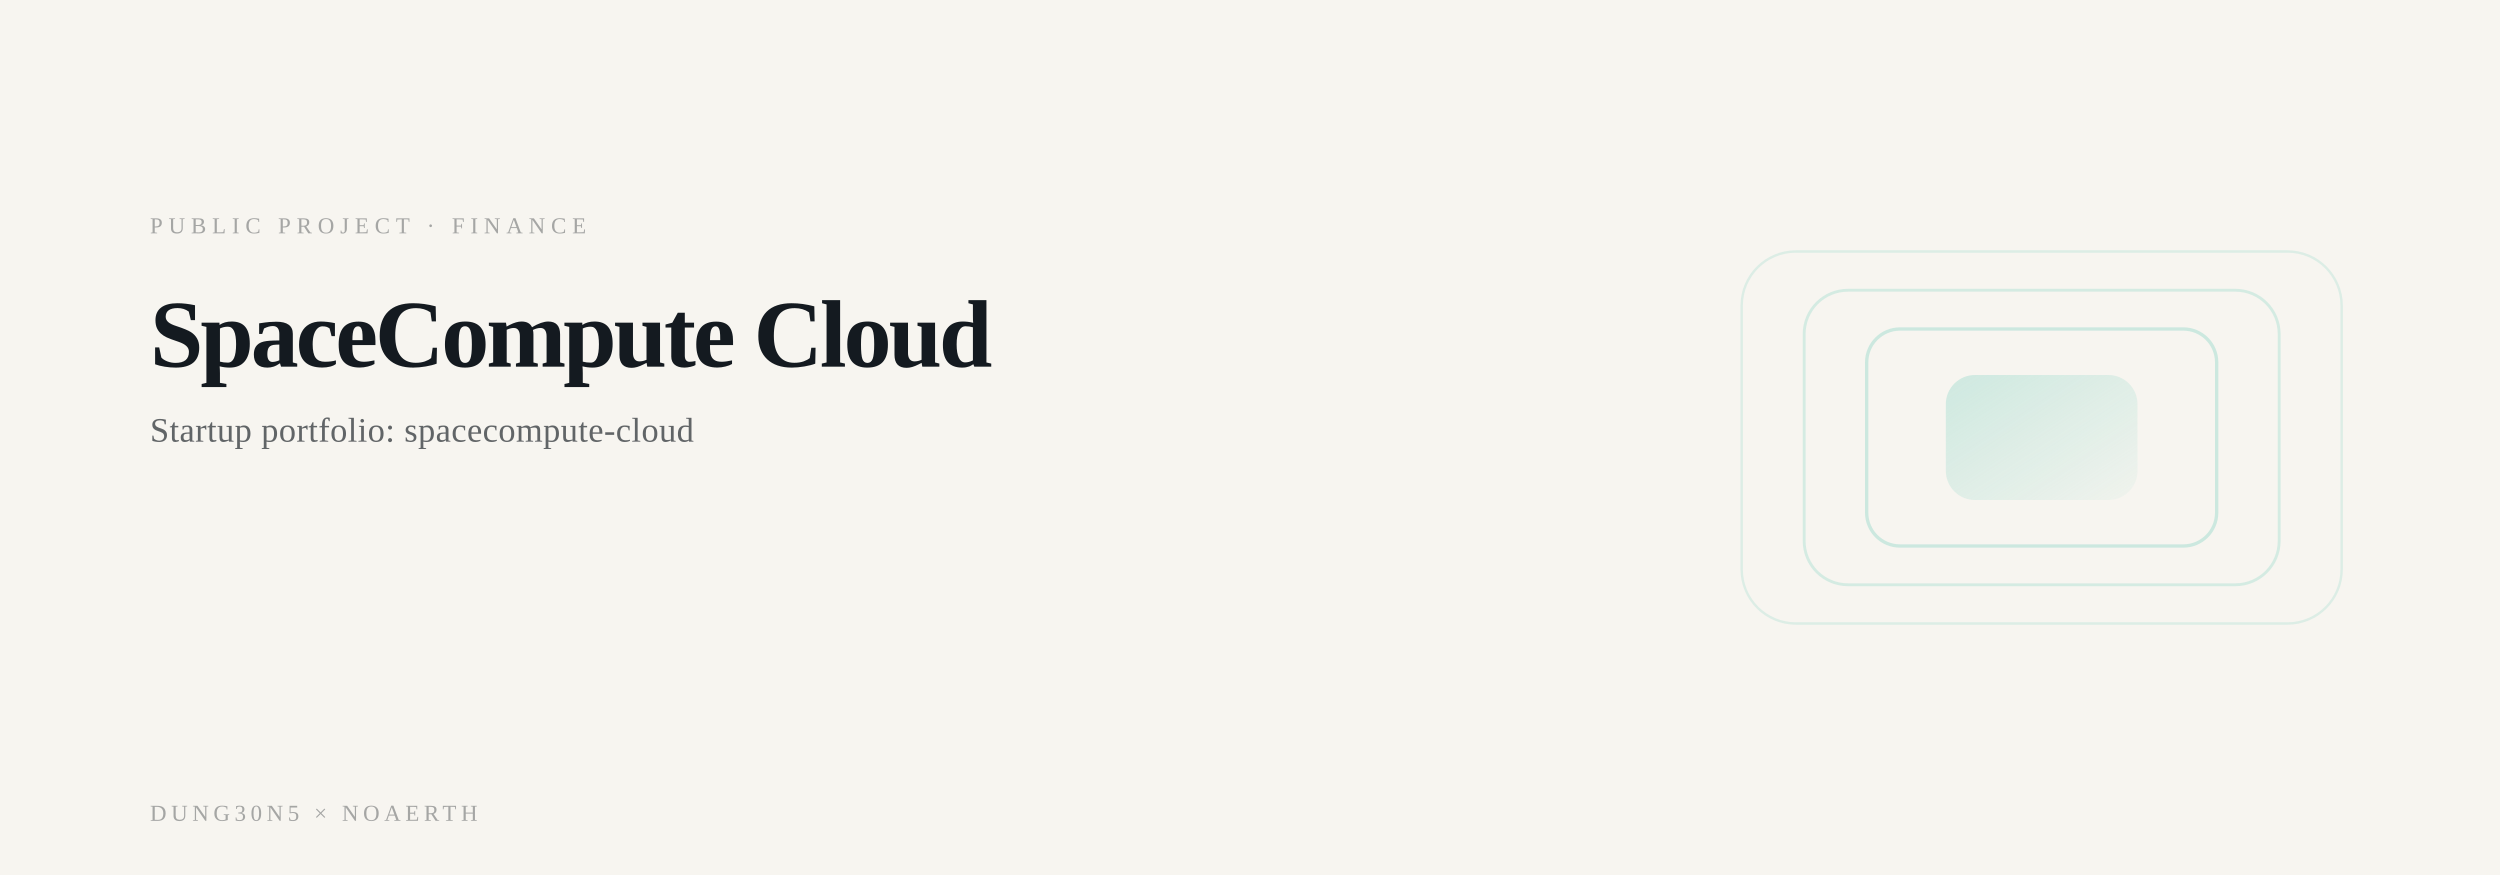
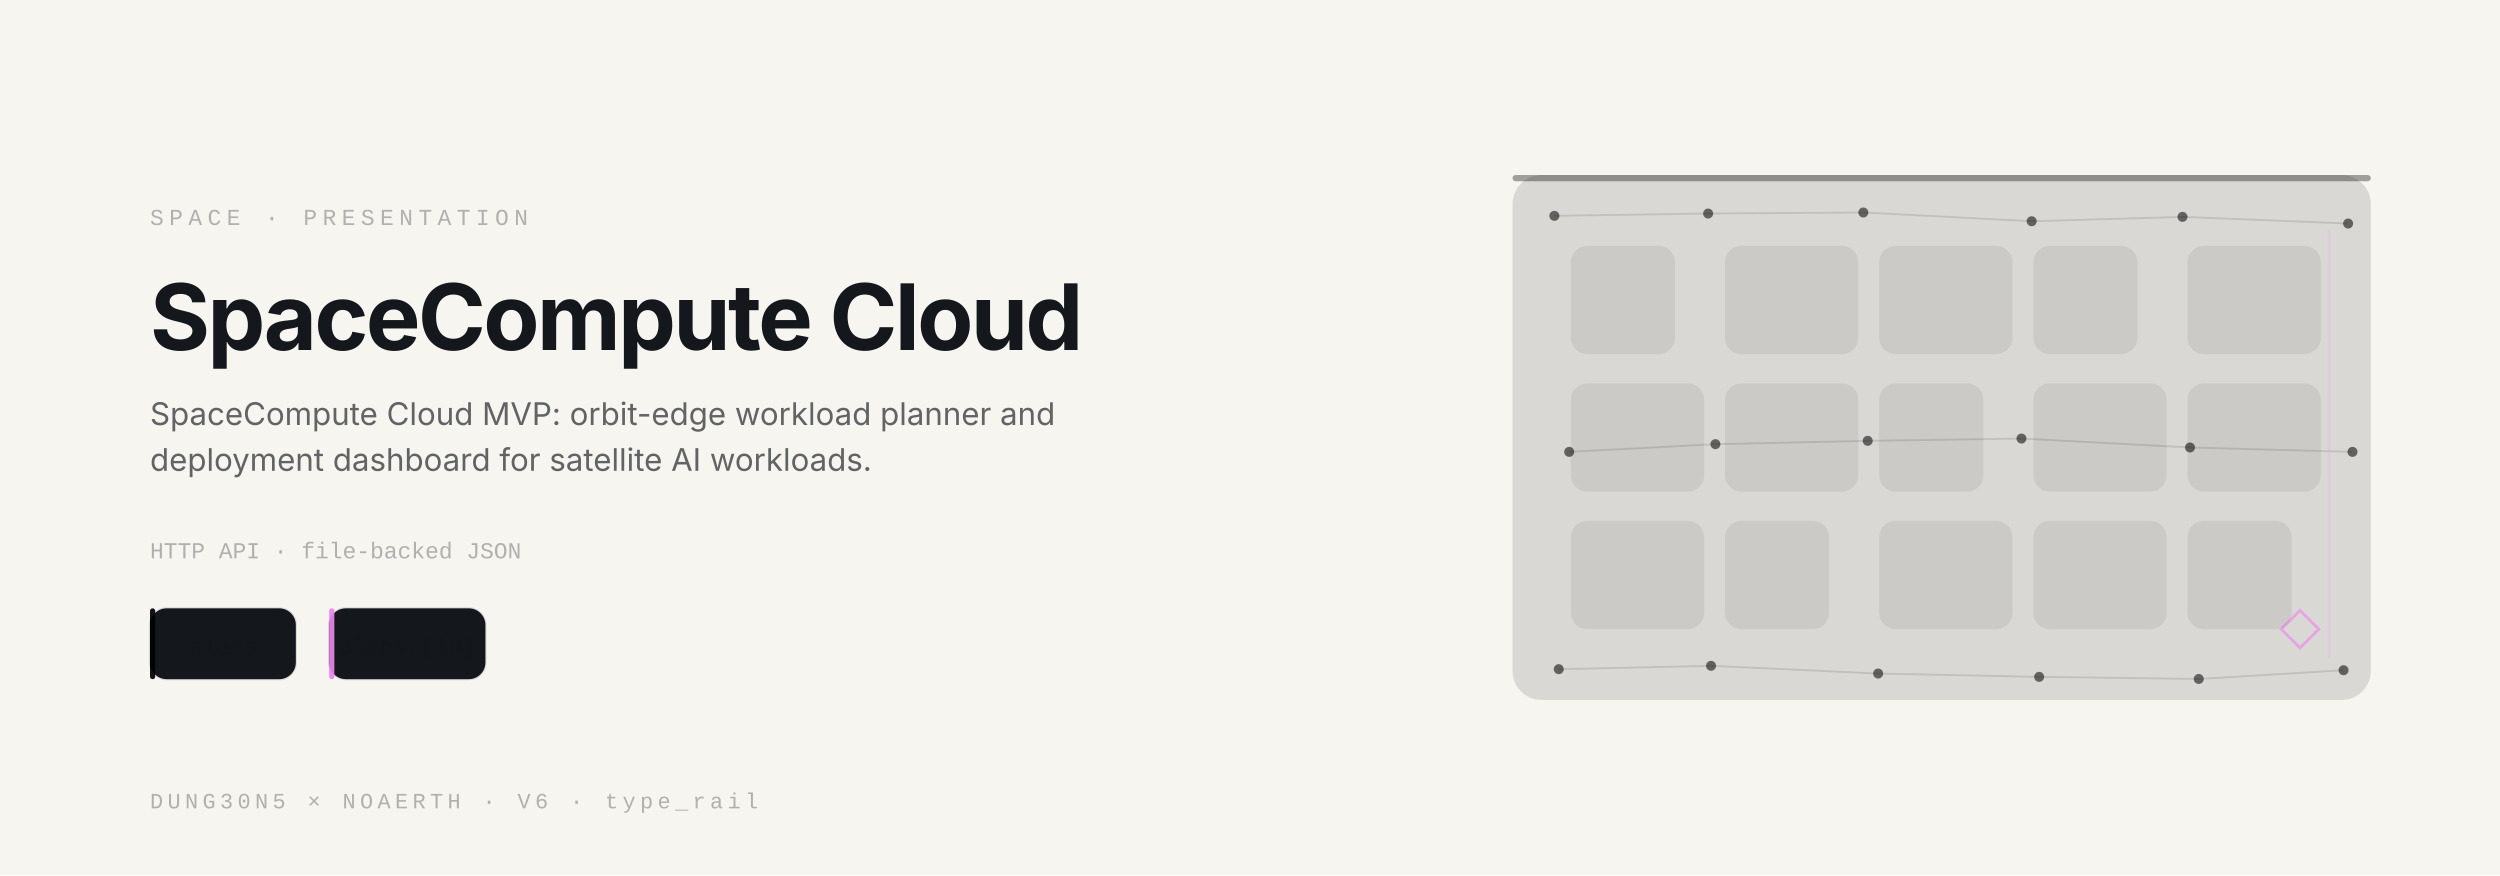
- <svg xmlns="http://www.w3.org/2000/svg" viewBox="0 0 1200 420" width="1200" height="420" role="img" aria-label="SpaceCompute Cloud: ledger columns with allocation flow between them. Motion depicts capital enters, allocates across positions, and settles into an outcome.">
-   <defs>
-     <linearGradient id="hero-spacecompute-cloud-light-a" x1="0" y1="0" x2="1" y2="1">
-       <stop offset="0" stop-color="#7fd1c1" stop-opacity="0.85" />
-       <stop offset="1" stop-color="#7fd1c1" stop-opacity="0.15" />
-     </linearGradient>
-   </defs>
+ <svg xmlns="http://www.w3.org/2000/svg" viewBox="0 0 1200 420" width="1200" height="420" role="img" aria-label="SpaceCompute Cloud: a composed grid assembles and a sweep resolves it">
  <rect width="1200" height="420" fill="#f7f5f0" />
-   <rect x="896" y="157.92" width="168" height="104.16" rx="16" fill="none" stroke="#7fd1c1" stroke-width="1.60" opacity="0.36" />
-   <rect x="866" y="139.32" width="228" height="141.36" rx="21" fill="none" stroke="#7fd1c1" stroke-width="1.38" opacity="0.29" />
-   <rect x="836" y="120.72" width="288" height="178.56" rx="26" fill="none" stroke="#7fd1c1" stroke-width="1.16" opacity="0.23" />
-   <rect x="934" y="180" width="92" height="60" rx="14" fill="url(#hero-spacecompute-cloud-light-a)" opacity="0.40" />
-   <text x="72" y="112" fill="#141a205c" font-size="11" letter-spacing="2.8">PUBLIC PROJECT · FINANCE</text>
-   <text x="72" y="176" fill="#141a20" font-size="46" font-weight="660" letter-spacing="-1.4">SpaceCompute Cloud</text>
-   <text x="72" y="212" fill="#141a20a8" font-size="16.5" letter-spacing="0.2">Startup portfolio: spacecompute-cloud</text>
-   <rect x="72" y="266" width="106" height="40" rx="9" fill="#141a20" fill-opacity="0.05" stroke="#f4efe424" stroke-width="1.1" opacity="0">
-     <animate attributeName="opacity" from="0" to="1" dur="0.5s" begin="0.50s" fill="freeze" />
-   </rect>
-   <rect x="72" y="266" width="2.5" height="40" rx="1.2" fill="#7fd1c1" opacity="0">
-     <animate attributeName="opacity" from="0" to="0.9" dur="0.5s" begin="0.50s" fill="freeze" />
-   </rect>
-   <text x="125" y="291" fill="#141a20" font-size="11.5" text-anchor="middle" font-family="ui-monospace,SFMono-Regular,Menlo,monospace" opacity="0">capital<animate attributeName="opacity" from="0" to="1" dur="0.5s" begin="0.65s" fill="freeze" />
-   </text>
-   <rect x="194" y="266" width="106" height="40" rx="9" fill="#141a20" fill-opacity="0.05" stroke="#f4efe424" stroke-width="1.1" opacity="0">
-     <animate attributeName="opacity" from="0" to="1" dur="0.5s" begin="1.00s" fill="freeze" />
-   </rect>
-   <rect x="194" y="266" width="2.5" height="40" rx="1.2" fill="#7fd1c1" opacity="0">
-     <animate attributeName="opacity" from="0" to="0.9" dur="0.5s" begin="1.00s" fill="freeze" />
-   </rect>
-   <text x="247" y="291" fill="#141a20" font-size="11.5" text-anchor="middle" font-family="ui-monospace,SFMono-Regular,Menlo,monospace" opacity="0">allocate<animate attributeName="opacity" from="0" to="1" dur="0.5s" begin="1.15s" fill="freeze" />
-   </text>
-   <rect x="316" y="266" width="106" height="40" rx="9" fill="#141a20" fill-opacity="0.05" stroke="#f4efe424" stroke-width="1.1" opacity="0">
-     <animate attributeName="opacity" from="0" to="1" dur="0.5s" begin="1.50s" fill="freeze" />
-   </rect>
-   <rect x="316" y="266" width="2.5" height="40" rx="1.2" fill="#7fd1c1" opacity="0">
-     <animate attributeName="opacity" from="0" to="0.9" dur="0.5s" begin="1.50s" fill="freeze" />
-   </rect>
-   <text x="369" y="291" fill="#141a20" font-size="11.5" text-anchor="middle" font-family="ui-monospace,SFMono-Regular,Menlo,monospace" opacity="0">mark<animate attributeName="opacity" from="0" to="1" dur="0.5s" begin="1.65s" fill="freeze" />
-   </text>
-   <rect x="438" y="266" width="106" height="40" rx="9" fill="#141a20" fill-opacity="0.05" stroke="#f4efe424" stroke-width="1.1" opacity="0">
-     <animate attributeName="opacity" from="0" to="1" dur="0.5s" begin="2.00s" fill="freeze" />
-   </rect>
-   <rect x="438" y="266" width="2.5" height="40" rx="1.2" fill="#e7c27a" opacity="0">
-     <animate attributeName="opacity" from="0" to="0.9" dur="0.5s" begin="2.00s" fill="freeze" />
-   </rect>
-   <text x="491" y="291" fill="#141a20" font-size="11.5" text-anchor="middle" font-family="ui-monospace,SFMono-Regular,Menlo,monospace" opacity="0">settle<animate attributeName="opacity" from="0" to="1" dur="0.5s" begin="2.15s" fill="freeze" />
-   </text>
-   <text x="72" y="394" fill="#141a205c" font-size="11" letter-spacing="2.2">DUNG30N5 × NOAERTH</text>
+   <text x="72" y="108" font-family="ui-monospace, SFMono-Regular, Menlo, Monaco, Consolas, 'Liberation Mono', monospace" font-size="11" letter-spacing="2.6" fill="#14171c4f">SPACE · PRESENTATION</text>
+   <text x="72" y="168" font-family="-apple-system, BlinkMacSystemFont, 'Segoe UI', Inter, Helvetica, Arial, sans-serif" font-size="44" font-weight="660" letter-spacing="-1.2" fill="#14171c">SpaceCompute Cloud</text>
+   <text x="72" y="204" font-family="-apple-system, BlinkMacSystemFont, 'Segoe UI', Inter, Helvetica, Arial, sans-serif" font-size="15" fill="#14171ca8">SpaceCompute Cloud MVP: orbit-edge workload planner and</text>
+   <text x="72" y="226" font-family="-apple-system, BlinkMacSystemFont, 'Segoe UI', Inter, Helvetica, Arial, sans-serif" font-size="15" fill="#14171ca8">deployment dashboard for satellite AI workloads.</text>
+   <text x="72" y="268" font-family="ui-monospace, SFMono-Regular, Menlo, Monaco, Consolas, 'Liberation Mono', monospace" font-size="11" fill="#14171c4f">HTTP API · file-backed JSON</text>
+   <rect x="72.0" y="292.0" width="70.0" height="34.0" rx="8" fill="#14171c" stroke="#14171c1f" stroke-width="1.1" />
+   <rect x="72.0" y="292.0" width="2.5" height="34.0" rx="1.2" fill="mint" opacity="0.92" />
+   <text x="107.0" y="314" font-family="ui-monospace, SFMono-Regular, Menlo, Monaco, Consolas, 'Liberation Mono', monospace" font-size="11" fill="#14171c" fill-opacity="0.82" text-anchor="middle">plans</text>
+   <rect x="158.0" y="292.0" width="75.0" height="34.0" rx="8" fill="#14171c" stroke="#14171c1f" stroke-width="1.1" />
+   <rect x="158.0" y="292.0" width="2.5" height="34.0" rx="1.2" fill="violet" opacity="0.92" />
+   <text x="195.5" y="314" font-family="ui-monospace, SFMono-Regular, Menlo, Monaco, Consolas, 'Liberation Mono', monospace" font-size="11" fill="#14171c" fill-opacity="0.82" text-anchor="middle">plans/[id]</text>
+   <rect x="726.0" y="84.0" width="412.0" height="252.0" rx="14" fill="mint" fill-opacity="0.12" />
+   <rect x="729.0" y="87.0" width="406.0" height="246.0" rx="12" fill="none" stroke="mint" stroke-width="1" stroke-opacity="0.18" />
+   <line x1="746.1" y1="103.6" x2="819.9" y2="102.5" stroke="#14171c1f" stroke-width="0.9" />
+   <line x1="819.9" y1="102.5" x2="894.4" y2="102.0" stroke="#14171c1f" stroke-width="0.9" />
+   <line x1="894.4" y1="102.0" x2="975.2" y2="106.2" stroke="#14171c1f" stroke-width="0.9" />
+   <line x1="975.2" y1="106.2" x2="1047.6" y2="104.1" stroke="#14171c1f" stroke-width="0.9" />
+   <line x1="1047.6" y1="104.1" x2="1127.1" y2="107.3" stroke="#14171c1f" stroke-width="0.9" />
+   <line x1="753.2" y1="216.9" x2="823.4" y2="213.2" stroke="#14171c1f" stroke-width="0.9" />
+   <line x1="823.4" y1="213.2" x2="896.5" y2="211.6" stroke="#14171c1f" stroke-width="0.9" />
+   <line x1="896.5" y1="211.6" x2="970.3" y2="210.5" stroke="#14171c1f" stroke-width="0.9" />
+   <line x1="970.3" y1="210.5" x2="1051.2" y2="214.8" stroke="#14171c1f" stroke-width="0.9" />
+   <line x1="1051.2" y1="214.8" x2="1129.2" y2="216.9" stroke="#14171c1f" stroke-width="0.9" />
+   <line x1="748.2" y1="321.2" x2="821.3" y2="319.6" stroke="#14171c1f" stroke-width="0.9" />
+   <line x1="821.3" y1="319.6" x2="901.5" y2="323.3" stroke="#14171c1f" stroke-width="0.9" />
+   <line x1="901.5" y1="323.3" x2="978.8" y2="324.9" stroke="#14171c1f" stroke-width="0.9" />
+   <line x1="978.8" y1="324.9" x2="1055.4" y2="325.9" stroke="#14171c1f" stroke-width="0.9" />
+   <line x1="1055.4" y1="325.9" x2="1124.9" y2="321.7" stroke="#14171c1f" stroke-width="0.9" />
+   <circle cx="746.1" cy="103.6" r="2.4" fill="mint" opacity="0.55" />
+   <circle cx="819.9" cy="102.5" r="2.4" fill="mint" opacity="0.55" />
+   <circle cx="894.4" cy="102.0" r="2.4" fill="mint" opacity="0.55" />
+   <circle cx="975.2" cy="106.2" r="2.4" fill="mint" opacity="0.55" />
+   <circle cx="1047.6" cy="104.1" r="2.4" fill="mint" opacity="0.55" />
+   <circle cx="1127.1" cy="107.3" r="2.4" fill="mint" opacity="0.55" />
+   <circle cx="753.2" cy="216.9" r="2.4" fill="mint" opacity="0.55" />
+   <circle cx="823.4" cy="213.2" r="2.4" fill="mint" opacity="0.55" />
+   <circle cx="896.5" cy="211.6" r="2.4" fill="mint" opacity="0.55" />
+   <circle cx="970.3" cy="210.5" r="2.4" fill="mint" opacity="0.55" />
+   <circle cx="1051.2" cy="214.8" r="2.4" fill="mint" opacity="0.55" />
+   <circle cx="1129.2" cy="216.9" r="2.4" fill="mint" opacity="0.55" />
+   <circle cx="748.2" cy="321.2" r="2.4" fill="mint" opacity="0.55" />
+   <circle cx="821.3" cy="319.6" r="2.4" fill="mint" opacity="0.55" />
+   <circle cx="901.5" cy="323.3" r="2.4" fill="mint" opacity="0.55" />
+   <circle cx="978.8" cy="324.9" r="2.4" fill="mint" opacity="0.55" />
+   <circle cx="1055.4" cy="325.9" r="2.4" fill="mint" opacity="0.55" />
+   <circle cx="1124.9" cy="321.7" r="2.4" fill="mint" opacity="0.55" />
+   <rect x="726.0" y="84.0" width="412.0" height="3" rx="1.5" fill="mint" opacity="0.35" />
+   <path d="M1095.0 302.0 l9 -9 l9 9 l-9 9 z" fill="none" stroke="violet" stroke-width="1.4" opacity="0.6" />
+   <rect x="754" y="118" width="50" height="52" rx="8" fill="mint" fill-opacity="0.08" stroke="mint" stroke-width="1" stroke-opacity="0.4" opacity="0.85" />
+   <rect x="828" y="118" width="64" height="52" rx="8" fill="mint" fill-opacity="0.08" stroke="mint" stroke-width="1" stroke-opacity="0.4" opacity="0.85" />
+   <rect x="902" y="118" width="64" height="52" rx="8" fill="mint" fill-opacity="0.08" stroke="mint" stroke-width="1" stroke-opacity="0.4" opacity="0.85" />
+   <rect x="976" y="118" width="50" height="52" rx="8" fill="mint" fill-opacity="0.08" stroke="mint" stroke-width="1" stroke-opacity="0.4" opacity="0.85" />
+   <rect x="1050" y="118" width="64" height="52" rx="8" fill="mint" fill-opacity="0.08" stroke="mint" stroke-width="1" stroke-opacity="0.4" opacity="0.85" />
+   <rect x="754" y="184" width="64" height="52" rx="8" fill="mint" fill-opacity="0.08" stroke="mint" stroke-width="1" stroke-opacity="0.4" opacity="0.85" />
+   <rect x="828" y="184" width="64" height="52" rx="8" fill="mint" fill-opacity="0.08" stroke="mint" stroke-width="1" stroke-opacity="0.4" opacity="0.85" />
+   <rect x="902" y="184" width="50" height="52" rx="8" fill="mint" fill-opacity="0.08" stroke="mint" stroke-width="1" stroke-opacity="0.4" opacity="0.85" />
+   <rect x="976" y="184" width="64" height="52" rx="8" fill="mint" fill-opacity="0.08" stroke="mint" stroke-width="1" stroke-opacity="0.4" opacity="0.85" />
+   <rect x="1050" y="184" width="64" height="52" rx="8" fill="mint" fill-opacity="0.08" stroke="mint" stroke-width="1" stroke-opacity="0.4" opacity="0.85" />
+   <rect x="754" y="250" width="64" height="52" rx="8" fill="mint" fill-opacity="0.08" stroke="mint" stroke-width="1" stroke-opacity="0.4" opacity="0.85" />
+   <rect x="828" y="250" width="50" height="52" rx="8" fill="mint" fill-opacity="0.08" stroke="mint" stroke-width="1" stroke-opacity="0.4" opacity="0.85" />
+   <rect x="902" y="250" width="64" height="52" rx="8" fill="mint" fill-opacity="0.08" stroke="mint" stroke-width="1" stroke-opacity="0.4" opacity="0.85" />
+   <rect x="976" y="250" width="64" height="52" rx="8" fill="mint" fill-opacity="0.08" stroke="mint" stroke-width="1" stroke-opacity="0.4" opacity="0.85" />
+   <rect x="1050" y="250" width="50" height="52" rx="8" fill="mint" fill-opacity="0.08" stroke="mint" stroke-width="1" stroke-opacity="0.4" opacity="0.85" />
+   <line x1="1118" y1="110" x2="1118" y2="316" stroke="violet" stroke-width="1.4" opacity="0.14" />
+   <text x="72" y="388" font-family="ui-monospace, SFMono-Regular, Menlo, Monaco, Consolas, 'Liberation Mono', monospace" font-size="10.5" letter-spacing="2.1" fill="#14171c4f">DUNG30N5 × NOAERTH · V6 · type_rail</text>
</svg>
